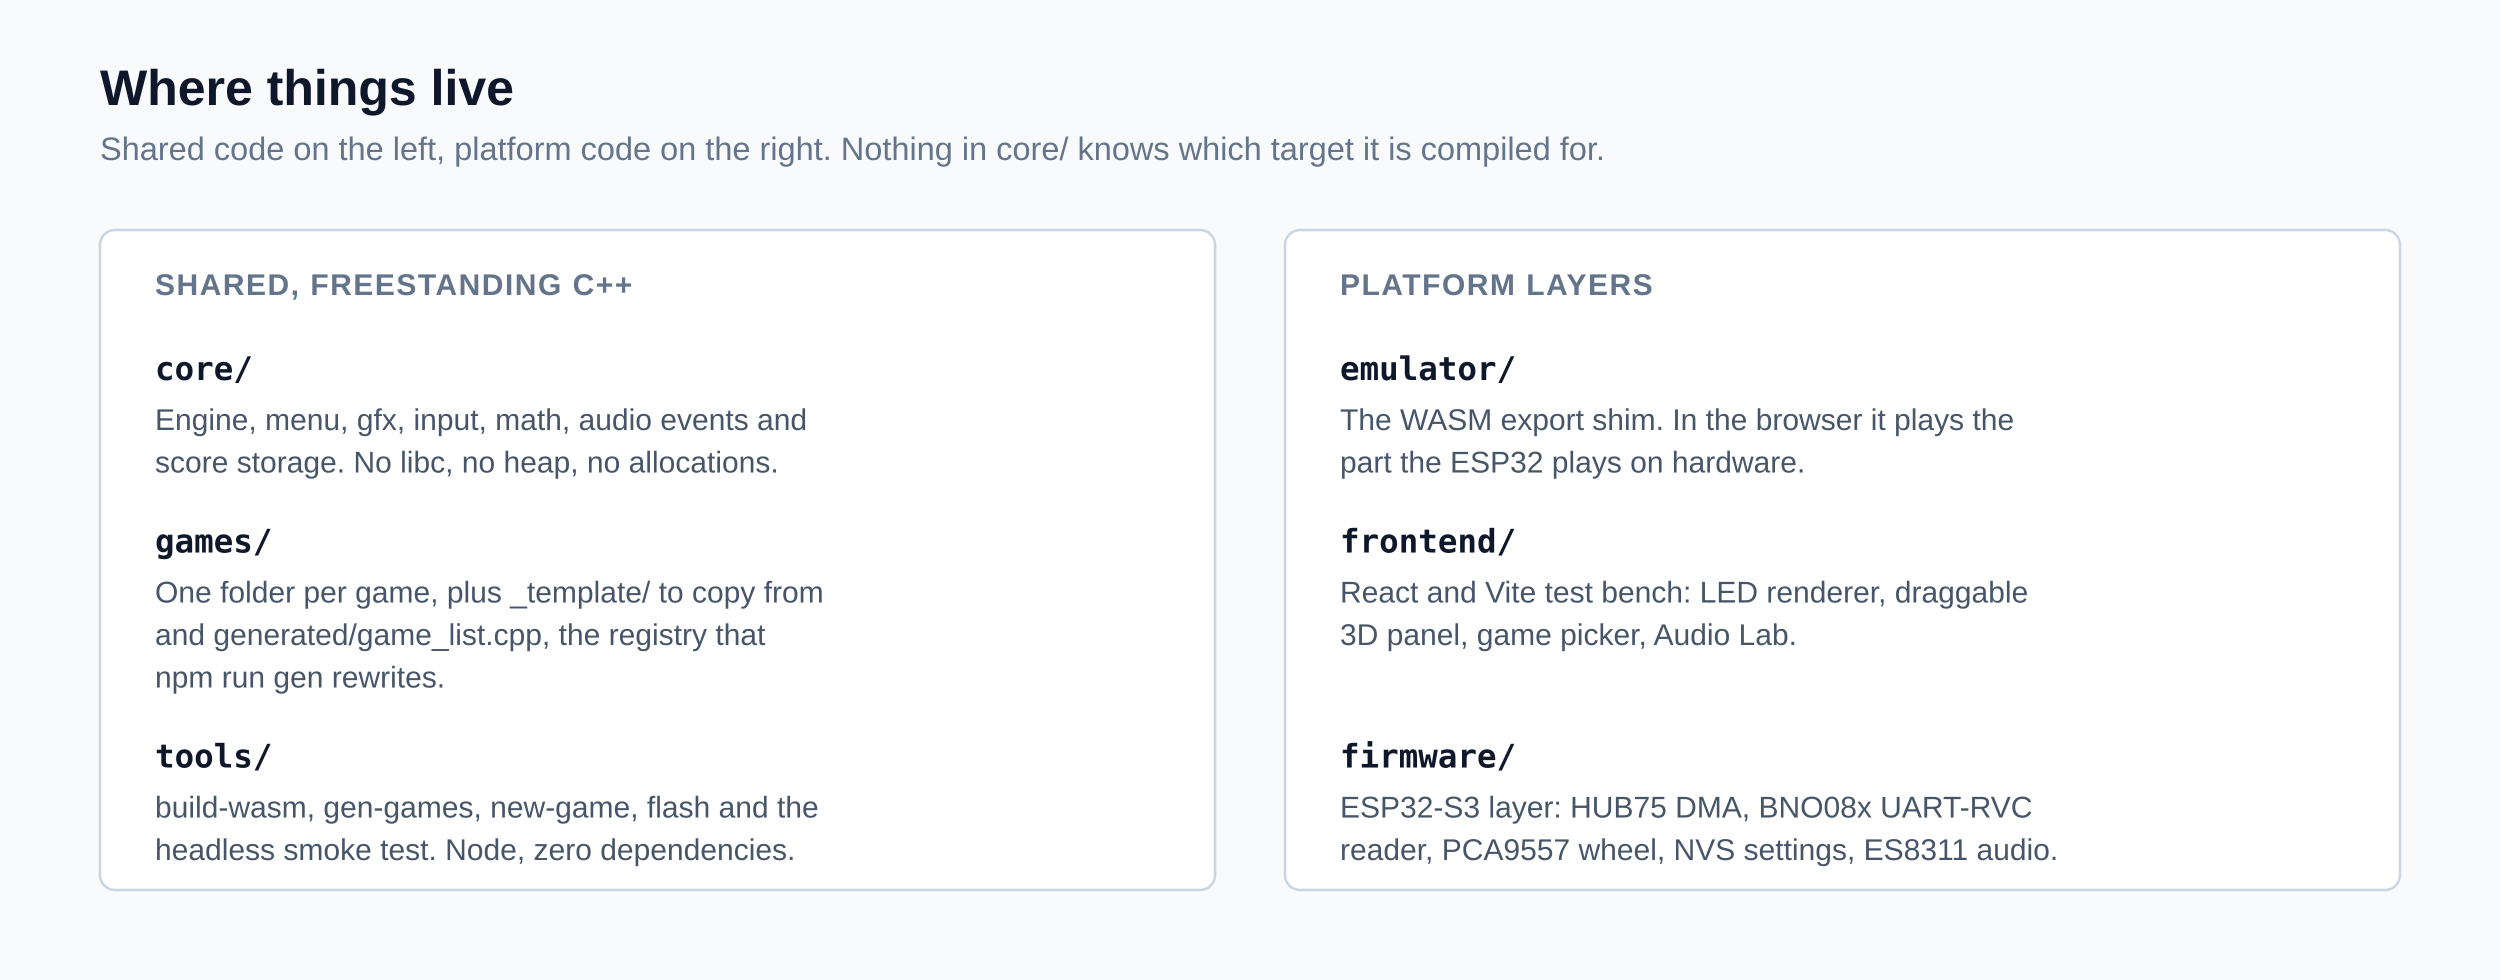
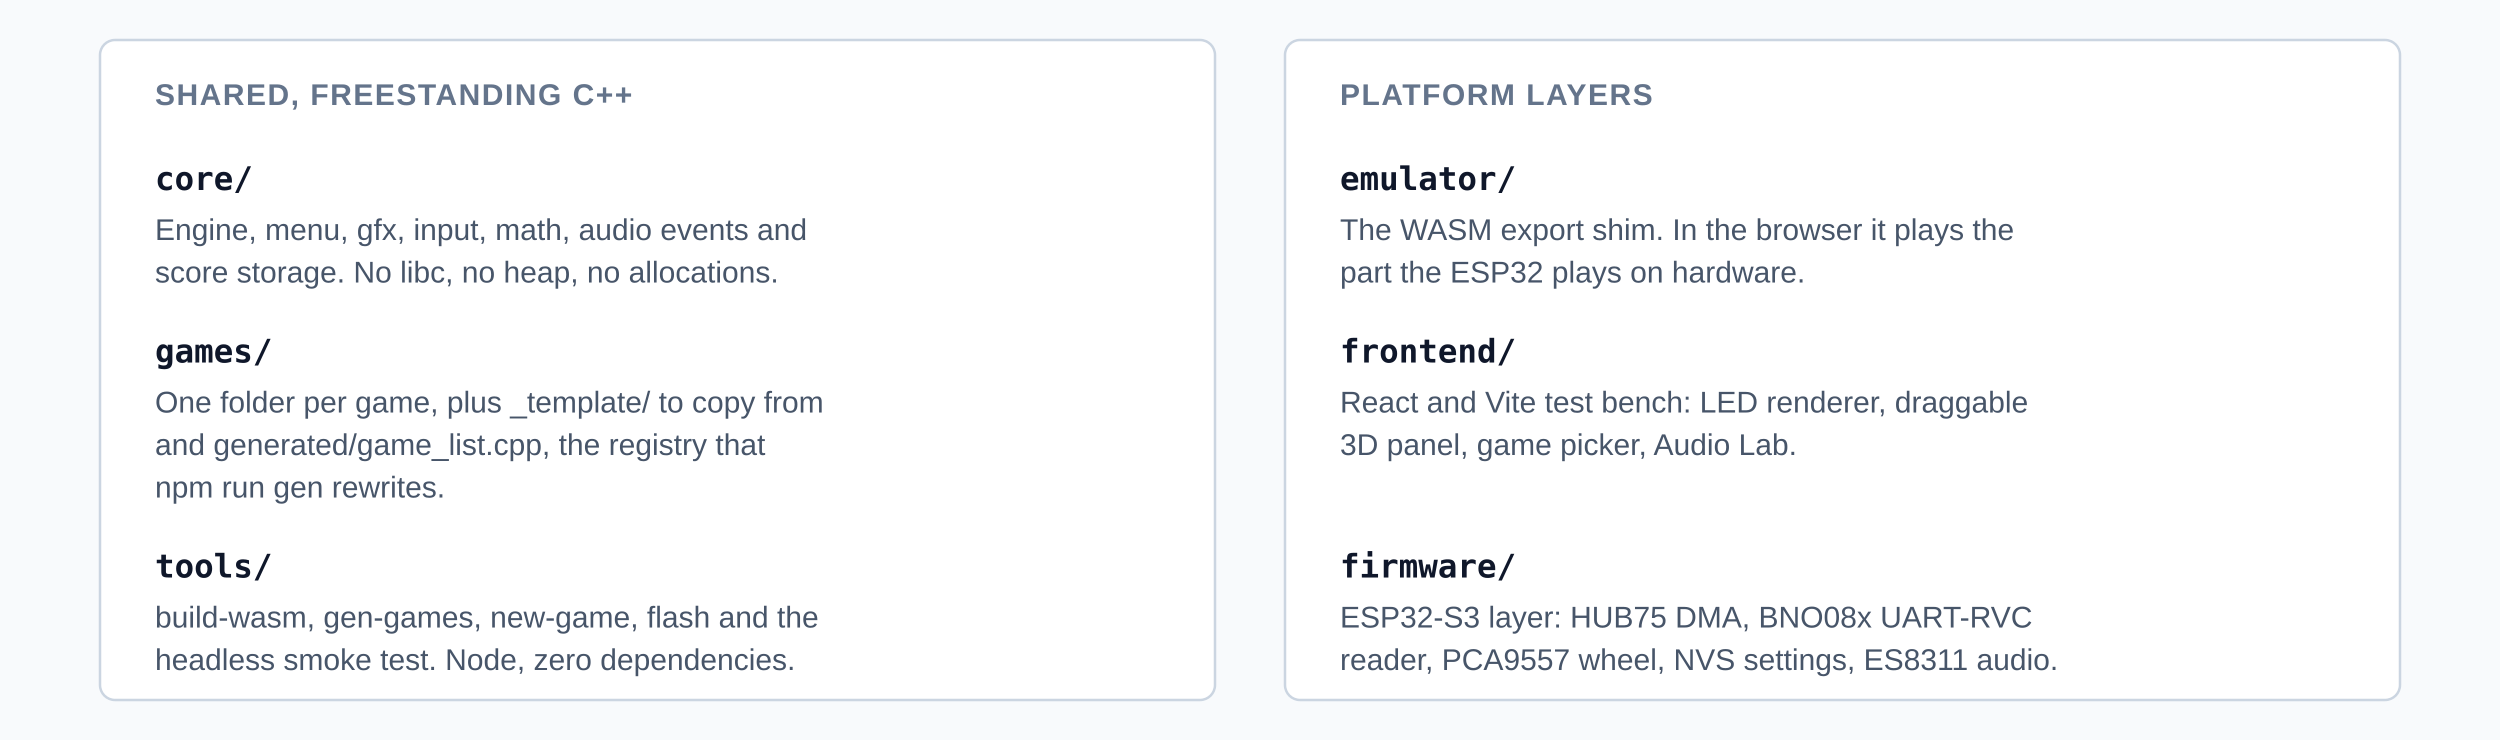
- <svg xmlns="http://www.w3.org/2000/svg" viewBox="0 0 1000 392" font-family="Segoe UI, Arial, sans-serif">
-   <rect width="1000" height="392" fill="#f8fafc" />
-   <text x="40" y="42" font-size="20" font-weight="700" fill="#0f172a">Where things live</text>
-   <text x="40" y="64" font-size="13" fill="#64748b">Shared code on the left, platform code on the right. Nothing in core/ knows which target it is compiled for.</text>
-   <rect x="40" y="92" width="446" height="264" rx="6" fill="#ffffff" stroke="#cbd5e1" />
-   <text x="62" y="118" font-size="12" font-weight="700" fill="#64748b" letter-spacing="0.6">SHARED, FREESTANDING C++</text>
-   <text x="62" y="152" font-family="Consolas, monospace" font-size="13" font-weight="700" fill="#0f172a">core/</text>
-   <g font-size="12" fill="#475569">
-     <text x="62" y="172">Engine, menu, gfx, input, math, audio events and</text>
-     <text x="62" y="189">score storage. No libc, no heap, no allocations.</text>
+ <svg xmlns="http://www.w3.org/2000/svg" viewBox="0 0 1000 296" font-family="Segoe UI, Arial, sans-serif">
+   <style>
+     .bg   { fill: #f8fafc; }
+     .card { fill: #ffffff; stroke: #cbd5e1; }
+     .t1   { fill: #0f172a; }
+     .t2   { fill: #475569; }
+     .t3   { fill: #64748b; }
+     @media (prefers-color-scheme: dark) {
+       .bg   { fill: #0d1117; }
+       .card { fill: #161b22; stroke: #30363d; }
+       .t1   { fill: #e6edf3; }
+       .t2   { fill: #9aa4b2; }
+       .t3   { fill: #8b949e; }
+     }
+   </style>
+   <rect class="bg" width="1000" height="296" />
+   <rect class="card" x="40" y="16" width="446" height="264" rx="6" />
+   <text class="t3" x="62" y="42" font-size="12" font-weight="700" letter-spacing="0.6">SHARED, FREESTANDING C++</text>
+   <text class="t1" x="62" y="76" font-family="Consolas, monospace" font-size="13" font-weight="700">core/</text>
+   <g class="t2" font-size="12">
+     <text x="62" y="96">Engine, menu, gfx, input, math, audio events and</text>
+     <text x="62" y="113">score storage. No libc, no heap, no allocations.</text>
  </g>
-   <text x="62" y="221" font-family="Consolas, monospace" font-size="13" font-weight="700" fill="#0f172a">games/</text>
-   <g font-size="12" fill="#475569">
-     <text x="62" y="241">One folder per game, plus _template/ to copy from</text>
-     <text x="62" y="258">and generated/game_list.cpp, the registry that</text>
-     <text x="62" y="275">npm run gen rewrites.</text>
+   <text class="t1" x="62" y="145" font-family="Consolas, monospace" font-size="13" font-weight="700">games/</text>
+   <g class="t2" font-size="12">
+     <text x="62" y="165">One folder per game, plus _template/ to copy from</text>
+     <text x="62" y="182">and generated/game_list.cpp, the registry that</text>
+     <text x="62" y="199">npm run gen rewrites.</text>
  </g>
-   <text x="62" y="307" font-family="Consolas, monospace" font-size="13" font-weight="700" fill="#0f172a">tools/</text>
-   <g font-size="12" fill="#475569">
-     <text x="62" y="327">build-wasm, gen-games, new-game, flash and the</text>
-     <text x="62" y="344">headless smoke test. Node, zero dependencies.</text>
+   <text class="t1" x="62" y="231" font-family="Consolas, monospace" font-size="13" font-weight="700">tools/</text>
+   <g class="t2" font-size="12">
+     <text x="62" y="251">build-wasm, gen-games, new-game, flash and the</text>
+     <text x="62" y="268">headless smoke test. Node, zero dependencies.</text>
  </g>
-   <rect x="514" y="92" width="446" height="264" rx="6" fill="#ffffff" stroke="#cbd5e1" />
-   <text x="536" y="118" font-size="12" font-weight="700" fill="#64748b" letter-spacing="0.6">PLATFORM LAYERS</text>
-   <text x="536" y="152" font-family="Consolas, monospace" font-size="13" font-weight="700" fill="#0f172a">emulator/</text>
-   <g font-size="12" fill="#475569">
-     <text x="536" y="172">The WASM export shim. In the browser it plays the</text>
-     <text x="536" y="189">part the ESP32 plays on hardware.</text>
+   <rect class="card" x="514" y="16" width="446" height="264" rx="6" />
+   <text class="t3" x="536" y="42" font-size="12" font-weight="700" letter-spacing="0.6">PLATFORM LAYERS</text>
+   <text class="t1" x="536" y="76" font-family="Consolas, monospace" font-size="13" font-weight="700">emulator/</text>
+   <g class="t2" font-size="12">
+     <text x="536" y="96">The WASM export shim. In the browser it plays the</text>
+     <text x="536" y="113">part the ESP32 plays on hardware.</text>
  </g>
-   <text x="536" y="221" font-family="Consolas, monospace" font-size="13" font-weight="700" fill="#0f172a">frontend/</text>
-   <g font-size="12" fill="#475569">
-     <text x="536" y="241">React and Vite test bench: LED renderer, draggable</text>
-     <text x="536" y="258">3D panel, game picker, Audio Lab.</text>
+   <text class="t1" x="536" y="145" font-family="Consolas, monospace" font-size="13" font-weight="700">frontend/</text>
+   <g class="t2" font-size="12">
+     <text x="536" y="165">React and Vite test bench: LED renderer, draggable</text>
+     <text x="536" y="182">3D panel, game picker, Audio Lab.</text>
  </g>
-   <text x="536" y="307" font-family="Consolas, monospace" font-size="13" font-weight="700" fill="#0f172a">firmware/</text>
-   <g font-size="12" fill="#475569">
-     <text x="536" y="327">ESP32-S3 layer: HUB75 DMA, BNO08x UART-RVC</text>
-     <text x="536" y="344">reader, PCA9557 wheel, NVS settings, ES8311 audio.</text>
+   <text class="t1" x="536" y="231" font-family="Consolas, monospace" font-size="13" font-weight="700">firmware/</text>
+   <g class="t2" font-size="12">
+     <text x="536" y="251">ESP32-S3 layer: HUB75 DMA, BNO08x UART-RVC</text>
+     <text x="536" y="268">reader, PCA9557 wheel, NVS settings, ES8311 audio.</text>
  </g>
</svg>
